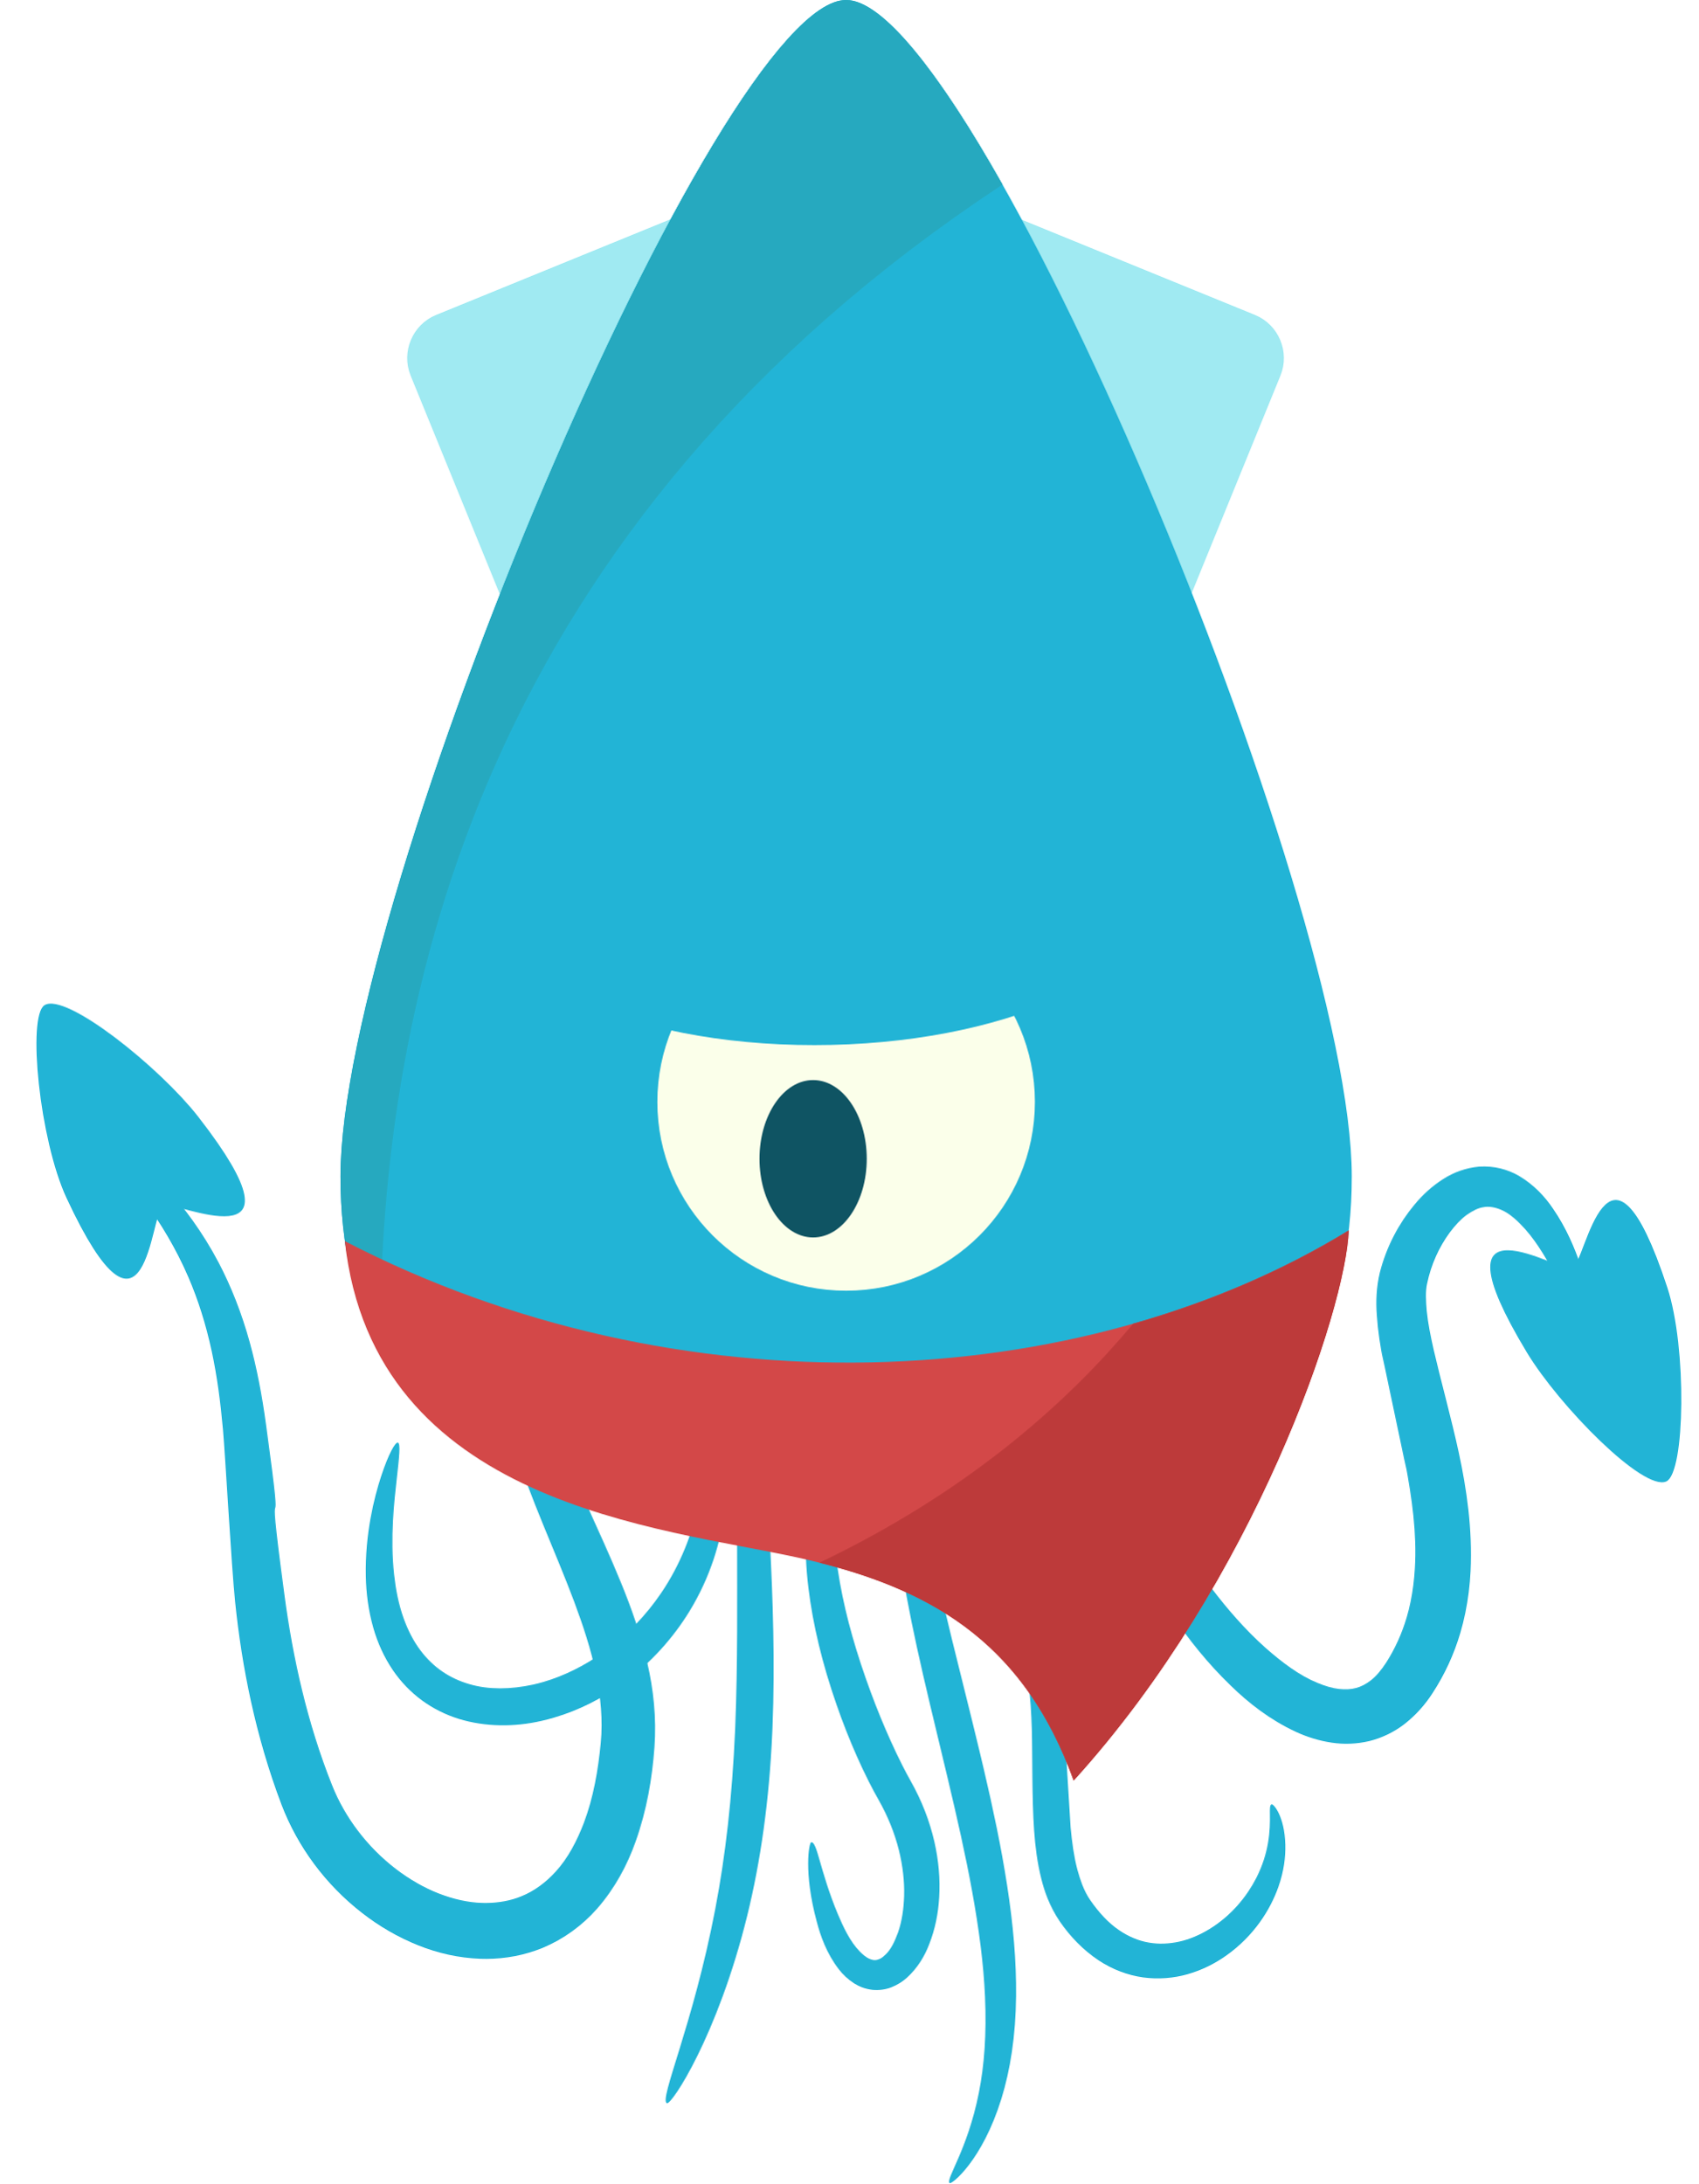
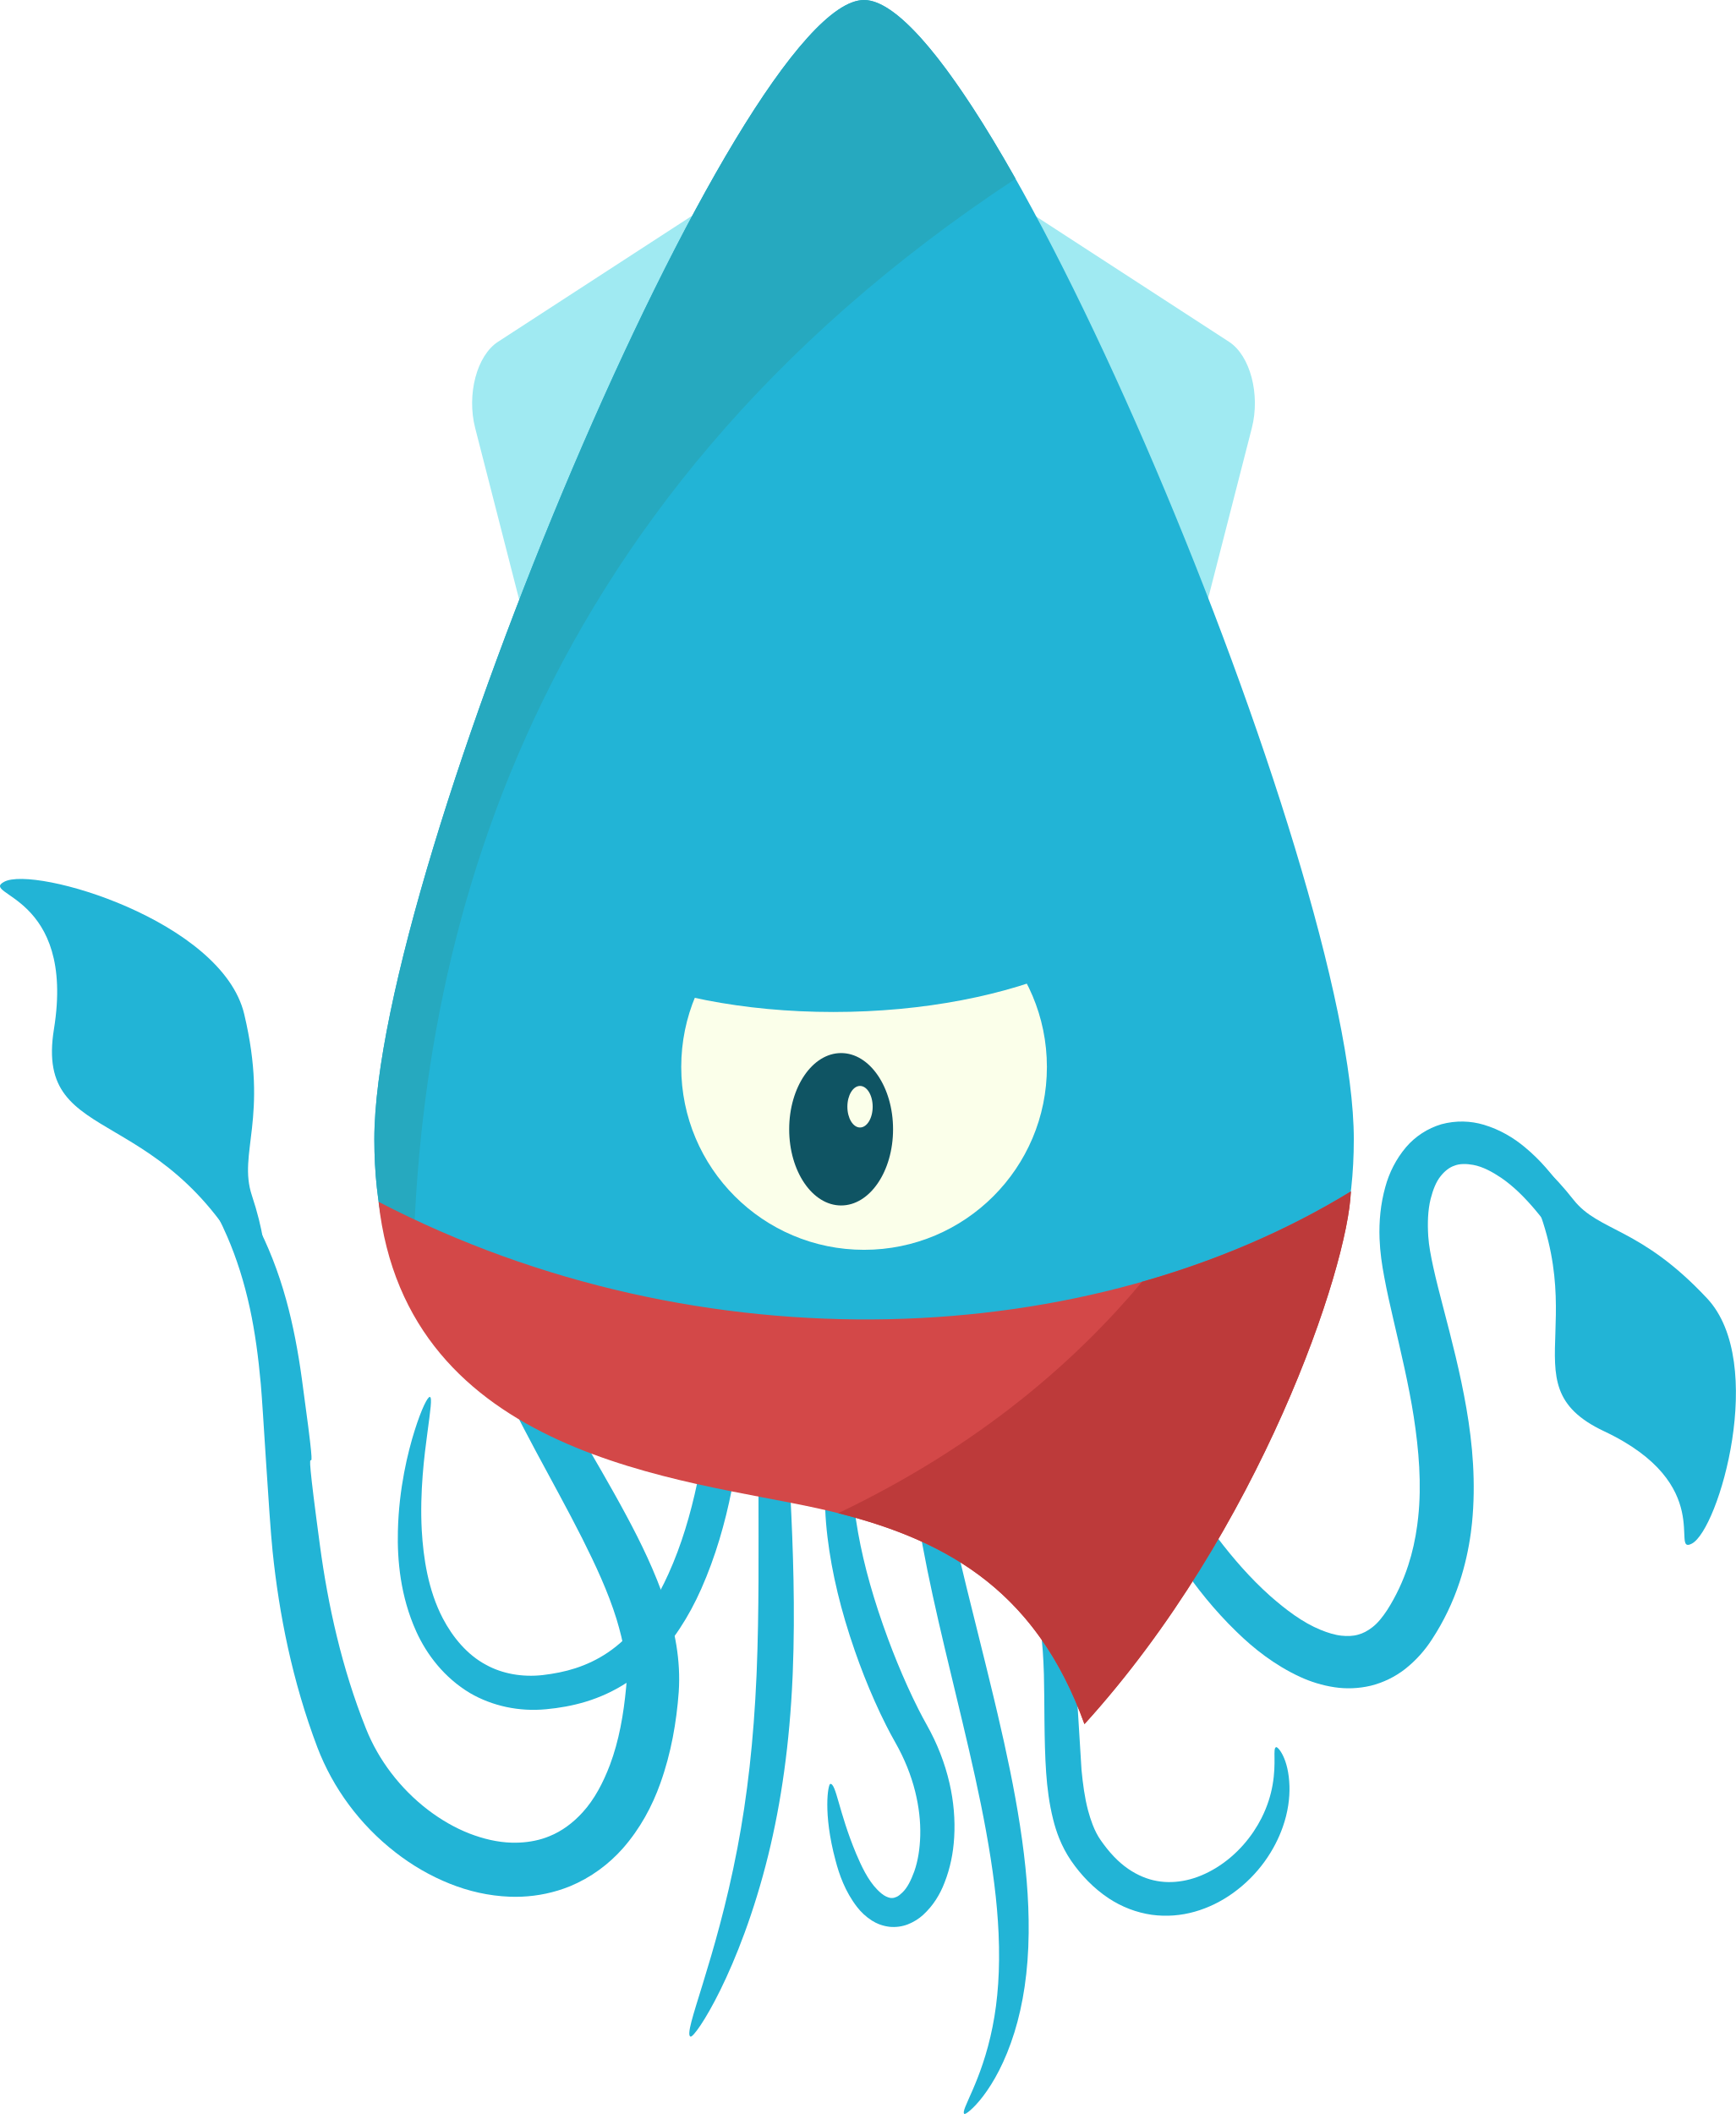
- <svg xmlns="http://www.w3.org/2000/svg" version="1.1" id="squid" x="0px" y="0px" width="257.327mm" height="330.652mm" viewBox="0 0 911.788 1171.603" enable-background="new 0 0 738.37 1059.259" xml:space="preserve">
+ <svg xmlns="http://www.w3.org/2000/svg" version="1.1" id="squid" x="0px" y="0px" width="271.527mm" height="330.661mm" viewBox="0 0 962.105 1171.635" enable-background="new 0 0 738.37 1059.259" xml:space="preserve">
  <defs id="defs3579" />
-   <ellipse style="opacity:1;fill:#fbffea;fill-opacity:1;fill-rule:nonzero;stroke:none;stroke-width:1;stroke-linecap:butt;stroke-linejoin:miter;stroke-miterlimit:4;stroke-dasharray:none;stroke-opacity:1" id="path4521" cx="459.376" cy="595.346" rx="143.829" ry="132.859" />
-   <path style="fill:#22b4d6;fill-opacity:1;fill-rule:evenodd;stroke:none;stroke-width:1;stroke-linecap:butt;stroke-linejoin:miter;stroke-miterlimit:4;stroke-dasharray:none;stroke-opacity:1" d="m 335.593,581.632 c 0.996,0.983 -2.435,5.958 -8.835,15.038 -5.812,8.247 -16.365,23.034 -24.809,40.207 -6.291,12.786 -12.387,28.776 -14.937,46.558 -1.925,13.163 -1.94,27.525 0.361,42.689 2.008,13.307 5.766,26.844 10.892,41.174 4.793,13.365 10.517,26.509 16.962,40.876 5.744,12.779 12.355,27.084 18.166,41.356 5.407,13.232 10.532,27.567 14.055,42.839 3.297,14.232 4.991,29.569 3.839,45.366 -1.194,16.45 -4.08,33.707 -10.135,50.646 -4.427,12.502 -11.069,25 -20.68,35.978 -7.836,8.878 -17.757,16.237 -29.261,21.034 -9.648,3.922 -19.895,5.856 -30.116,5.886 -1.105,0 -2.208,-0.016 -3.309,-0.057 -11.685,-0.447 -22.881,-3.053 -33.137,-7.149 -11.072,-4.398 -21.22,-10.374 -30.251,-17.403 -19.788,-15.335 -34.709,-35.692 -43.293,-58.125 -13.974,-36.825 -21.318,-74.13 -24.896,-108.757 0,0 -1e-5,-4e-5 -1e-5,-4e-5 -2.045,-19.74 -5.293,-78.875 -6.55,-92.759 -1.364,-15.001 -3.191,-28.658 -5.991,-41.679 -3.17,-14.764 -7.426,-28.021 -12.565,-39.925 C 94.33,669.692 86.002,656.285 78.255,645.541 57.366,616.553 40.699,604.244 42.954,601.444 c 0.787,-0.977 20.439,7.512 45.883,35.488 9.494,10.448 19.763,24.001 28.534,40.694 6.614,12.618 12.289,26.848 16.665,42.703 3.844,13.936 6.603,28.48 8.737,44.054 11.656,84.779 -1.809,4.262 9.999,92.255 0,0 1e-5,3e-5 1e-5,3e-5 4.414,32.816 12.034,67.724 25.448,101.367 6.848,17.274 18.853,33.195 34.365,45.073 7.09,5.399 14.839,9.945 23.031,13.129 7.575,2.921 15.465,4.813 23.199,5.032 0.717,0.021 1.435,0.03 2.151,0.025 6.629,-0.043 13.125,-1.204 18.876,-3.597 6.879,-2.741 13.186,-7.469 18.372,-13.179 6.588,-7.168 11.437,-16.443 15.198,-26.277 5.09,-13.465 7.646,-28.173 9.051,-42.881 1.181,-12.179 -0.048,-24.751 -2.524,-36.955 -2.69,-13.183 -7.067,-26.285 -11.799,-38.963 -5.084,-13.564 -11.223,-27.998 -16.571,-41.101 -6.037,-14.76 -11.507,-28.85 -16.05,-43.41 -4.894,-15.645 -8.286,-30.936 -9.783,-46.116 -1.706,-17.403 -0.61,-33.857 2.63,-48.78 4.43,-20.167 12.633,-37.174 20.886,-50.265 11.276,-17.87 23.815,-30.887 31.774,-38.142 8.422,-7.677 13.689,-10.834 14.568,-9.966 z" id="path4427" />
-   <path style="fill:#22b4d6;fill-opacity:1;fill-rule:evenodd;stroke:none;stroke-width:1;stroke-linecap:butt;stroke-linejoin:miter;stroke-miterlimit:4;stroke-dasharray:none;stroke-opacity:1" d="m 600.01,699.502 c 1.434,0.916 -0.891,6.142 -1.99,15.976 -0.524,4.703 -0.696,10.054 -0.221,16.696 0.791,11.18 3.303,23.217 8.427,38.515 0,0 10e-6,10e-6 10e-6,10e-6 4.421,13.073 10.411,26.844 18.482,41.794 7.026,12.986 15.451,26.44 25.53,39.745 8.459,11.138 18.077,22.3 29.051,32.101 8.706,7.663 18.024,14.8 28.005,18.862 3.961,1.62 7.86,2.843 11.537,3.227 3.229,0.338 6.38,0.243 9.058,-0.531 0,-10e-6 2e-5,-10e-6 2e-5,-10e-6 2.688,-0.679 5.41,-2.132 7.878,-4.05 2.992,-2.264 5.683,-5.614 8.261,-9.517 4.757,-7.417 8.503,-15.676 11.067,-24.404 0.802,-2.709 1.489,-5.479 2.069,-8.301 1.211,-5.888 1.943,-11.927 2.301,-17.999 1.15,-18.551 -1.584,-37.791 -5.109,-56.347 4.241,21.956 -16.134,-76.763 -11.859,-54.749 -1.581,-8.043 -2.902,-16.236 -3.459,-24.771 -0.553,-7.145 -0.285,-14.904 1.653,-22.932 3.583,-13.893 10.169,-26.273 18.616,-36.37 4.288,-5.202 9.379,-9.877 15.27,-13.638 5.675,-3.682 12.328,-6.078 19.444,-6.726 7.97,-0.504 15.284,1.487 21.265,4.934 8.313,4.91 14.177,11.453 18.326,17.6 7.243,10.501 11.746,21.472 14.758,30.319 9.795,28.538 9.247,45.77 7.52,46.214 -3.385,0.871 -7.792,-15.257 -20.947,-40.488 -4.048,-7.72 -9.313,-17.093 -16.022,-24.75 -3.963,-4.407 -8.409,-8.693 -13.206,-10.671 -3.09,-1.317 -6.557,-1.987 -9.456,-1.374 -2.811,0.373 -5.838,1.944 -8.906,4.095 -3.271,2.352 -6.25,5.622 -9.145,9.476 -5.715,7.761 -10.023,17.184 -12.166,27.4 -0.94,4.09 -0.687,9.022 -0.198,14.74 0.681,6.736 2.117,13.687 3.821,21.207 3.233,14.109 9.776,37.975 13.344,54.639 4.269,19.65 7.448,41.287 6.362,63.82 -0.375,7.407 -1.284,14.924 -2.839,22.435 -0.745,3.599 -1.634,7.174 -2.675,10.716 -3.386,11.459 -8.395,22.296 -14.815,32.132 -3.884,6.073 -8.901,11.834 -15.166,16.73 -5.496,4.24 -11.878,7.37 -18.809,9.116 0,0 -4e-5,0 -4e-5,0 -6.878,1.635 -13.692,1.831 -20.079,0.889 -7.04,-1.043 -13.486,-3.118 -19.242,-5.762 -14.115,-6.513 -25.709,-15.677 -35.243,-25.003 -12.295,-11.872 -22.509,-24.764 -31.06,-37.376 -10.24,-15.062 -18.451,-30.169 -24.973,-44.66 -7.493,-16.611 -12.666,-32.227 -15.943,-46.855 0,0 0,-2e-5 0,-2e-5 -3.835,-16.919 -4.71,-31.293 -3.45,-43.693 0.761,-7.469 2.354,-13.66 4.318,-18.654 4.265,-10.873 9.583,-14.413 10.612,-13.757 z" id="path4431" />
-   <path style="fill:#22b4d6;fill-opacity:1;fill-rule:evenodd;stroke:none;stroke-width:1;stroke-linecap:butt;stroke-linejoin:miter;stroke-miterlimit:4;stroke-dasharray:none;stroke-opacity:1" d="m 402.811,717.702 c 1.935,0.015 3.568,11.324 5.271,30.842 1.534,17.58 3.708,49.242 5.275,80.426 1.429,28.343 2.704,63.164 1.298,98.014 -0.036,0.903 -0.074,1.805 -0.114,2.705 -1.613,36.484 -6.248,69.138 -13.472,98.485 -15.905,64.472 -40.695,101.676 -43.11,100.574 -4.343,-1.982 14.042,-41.804 25.986,-104.328 5.509,-28.757 9.061,-59.939 10.617,-95.608 0.038,-0.878 0.075,-1.757 0.111,-2.638 1.345,-33.014 0.981,-69.365 0.995,-96.762 0.01,-34.203 0.536,-60.062 1.949,-80.77 1.341,-19.658 3.293,-30.955 5.195,-30.94 z" id="path4443" />
-   <path style="fill:#22b4d6;fill-opacity:1;fill-rule:evenodd;stroke:none;stroke-width:1;stroke-linecap:butt;stroke-linejoin:miter;stroke-miterlimit:4;stroke-dasharray:none;stroke-opacity:1" d="m 473.873,765.299 c 0.232,0.84 -1.57,1.998 -4.634,4.135 -2.877,2.006 -7.568,5.376 -11.277,10.374 -3.481,4.571 -6.242,10.483 -8.097,18.217 0,0 -10e-6,10e-6 -10e-6,10e-6 -1.663,7.032 -2.243,14.73 -2.043,23.756 0.216,8.7 1.27,17.781 3.054,27.755 1e-5,0 1e-5,2e-5 1e-5,2e-5 3.323,18.539 8.805,37.723 16.565,58.719 3.24,8.741 6.834,17.59 10.84,26.436 1.923,4.24 3.926,8.472 6.039,12.642 1.507,2.974 3.053,5.885 4.653,8.729 5.804,10.309 10.028,21.208 12.57,32.294 2.303,10.03 3.168,20.129 2.579,29.963 -0.496,8.664 -2.213,17.132 -5.334,25.046 -2.461,6.521 -6.315,12.813 -11.878,17.919 -2.373,2.158 -5.243,3.979 -8.532,5.266 -3.182,1.217 -6.607,1.67 -10.038,1.343 -3.769,-0.443 -7.073,-1.701 -9.799,-3.438 -3.457,-2.206 -6.141,-4.84 -8.204,-7.492 -6.714,-8.644 -9.992,-18.255 -11.955,-25.776 -7.124,-26.398 -4.115,-42.353 -2.955,-42.5 3.291,-0.416 4.571,15.205 14.34,38.646 2.823,6.625 6.452,14.618 11.778,20.005 1.579,1.59 3.185,2.98 4.799,3.731 1.196,0.549 2.363,0.921 3.281,0.856 0.8,0.014 1.733,-0.24 2.607,-0.654 1.002,-0.439 2.051,-1.303 3.167,-2.385 2.848,-2.703 4.819,-6.874 6.641,-11.791 2.068,-5.944 3.054,-12.557 3.271,-19.628 0.218,-7.975 -0.748,-16.25 -2.816,-24.574 -2.285,-9.177 -5.967,-18.286 -10.914,-27.004 -1.773,-3.125 -3.469,-6.297 -5.1,-9.512 -2.288,-4.51 -4.412,-9.032 -6.405,-13.519 -4.175,-9.389 -7.833,-18.762 -11.04,-28.007 -7.671,-22.049 -12.696,-42.836 -15.11,-62.791 0,0 0,-1e-5 0,-1e-5 -1.307,-10.771 -1.732,-20.89 -1.173,-30.561 0.554,-10.006 2.254,-19.015 5.182,-27.099 0,0 0,-10e-6 0,-10e-6 3.233,-9.017 8.069,-15.953 13.364,-20.803 12.808,-11.529 22.518,-8.491 22.571,-8.299 z" id="path4447" />
-   <path style="fill:#22b4d6;fill-opacity:1;fill-rule:evenodd;stroke:none;stroke-width:1;stroke-linecap:butt;stroke-linejoin:miter;stroke-miterlimit:4;stroke-dasharray:none;stroke-opacity:1" d="m 490.26,710.661 c 2.559,0.611 -1.35,21.606 0.914,56.224 1.145,17.403 3.59,36.032 7.917,58.854 0,0 0,2e-5 0,2e-5 7.451,39.284 15.474,67.304 26.915,114.988 0.722,3.007 1.432,6.001 2.131,8.988 5.05,21.534 9.317,41.767 12.444,61.975 3.305,21.299 5.019,40.846 4.82,59.617 -0.209,21.368 -3.089,39.538 -7.88,55.038 -10.299,33.258 -26.695,46.02 -27.741,45.259 -2.519,-1.833 9.462,-17.324 15.622,-48.357 2.947,-14.792 4.209,-31.482 3.328,-51.67 -0.789,-17.753 -3.193,-36.097 -6.941,-56.725 -3.574,-19.621 -8.004,-39.089 -13.101,-60.545 -0.704,-2.956 -1.414,-5.921 -2.131,-8.908 -10.726,-44.631 -19.241,-79.07 -24.52,-116.857 0,0 0,-2e-5 0,-2e-5 -3.279,-23.457 -4.446,-43.474 -3.865,-61.451 1.169,-36.686 9.987,-56.93 12.09,-56.427 z" id="path4451" />
-   <path style="fill:#22b4d6;fill-opacity:1;fill-rule:evenodd;stroke:none;stroke-width:1;stroke-linecap:butt;stroke-linejoin:miter;stroke-miterlimit:4;stroke-dasharray:none;stroke-opacity:1" d="m 516.776,851.441 c 0.093,-0.439 10.207,-3.877 25.297,6.166 5.914,4.008 11.813,10.048 16.401,18.303 3.955,7.107 6.855,15.145 8.902,24.125 1.977,8.567 3.187,17.421 4.02,26.953 0,0 0,10e-6 0,10e-6 -0.168,-1.898 3.335,54.31 3.294,53.878 0.735,7.651 1.723,15.332 3.627,22.527 0.756,2.773 1.603,5.483 2.603,8.039 1.22,3.119 2.65,5.964 4.397,8.438 4.518,6.496 9.591,12.07 15.387,15.991 4.942,3.384 10.402,5.7 15.855,6.644 5.389,0.986 11.022,0.698 16.298,-0.467 5.77,-1.271 11.256,-3.696 16.158,-6.66 12.093,-7.346 20.436,-17.896 25.401,-27.679 3.351,-6.62 5.2,-12.876 6.163,-18.367 2.259,-12.8 -0.045,-20.349 1.973,-21.022 0.978,-0.326 6.956,6.182 7.39,21.631 0.179,6.512 -0.76,14.319 -3.738,22.723 -4.381,12.406 -13.187,26.306 -27.878,36.74 -5.993,4.269 -13.042,7.889 -20.982,10.134 -7.336,2.069 -15.415,2.82 -23.683,1.693 -8.391,-1.198 -16.559,-4.296 -23.848,-9.097 -8.347,-5.544 -15.322,-12.777 -20.918,-20.919 -2.694,-3.955 -4.853,-8.12 -6.571,-12.381 -1.409,-3.495 -2.502,-7.008 -3.349,-10.458 -2.237,-8.877 -3.296,-17.65 -3.877,-25.887 -1.247,-17.288 -0.842,-40.84 -1.246,-54.453 0,0 0,-2e-5 0,-2e-5 -0.283,-9.174 -0.777,-17.263 -1.908,-25.069 -1.208,-8.164 -2.84,-15.048 -5.393,-21.204 -2.902,-7.01 -6.638,-12.387 -10.707,-16.386 -10.382,-10.42 -19.68,-11.039 -19.07,-13.935 z" id="path4459" />
-   <path style="fill:#22b4d6;fill-opacity:1;fill-rule:evenodd;stroke:none;stroke-width:1;stroke-linecap:butt;stroke-linejoin:miter;stroke-miterlimit:4;stroke-dasharray:none;stroke-opacity:1" d="m 379.131,746.638 c 0.725,-0.172 14.941,22.047 9.816,64.09 0,0 0,2e-5 0,2e-5 -2.041,16.574 -7.592,35.573 -18.846,53.97 -8.633,14.103 -20.484,27.603 -35.583,38.593 -10.838,7.915 -23.392,14.485 -37.236,18.536 -2.199,0.644 -4.414,1.219 -6.643,1.723 -14.777,3.403 -30.138,3.27 -44.4,-1.088 -7.105,-2.216 -13.723,-5.54 -19.578,-9.788 -6.347,-4.632 -11.611,-10.228 -15.744,-16.279 -4.905,-7.212 -8.248,-14.893 -10.426,-22.368 -2.848,-9.769 -3.954,-19.348 -4.146,-28.017 0,0 0,-10e-6 0,-10e-6 -0.472,-22.66 4.428,-42.194 8.212,-53.715 4.009,-12.206 7.644,-18.462 8.997,-18.077 1.566,0.446 0.75,7.515 -0.647,19.913 -1.277,11.336 -3.556,31.058 -1.361,50.918 0,0 0,10e-6 0,10e-6 0.841,7.683 2.362,15.891 5.205,23.718 2.169,5.965 5.092,11.886 9.007,17.047 3.262,4.323 7.255,8.259 11.854,11.362 4.231,2.879 9.076,5.124 14.267,6.626 10.444,3.111 22.36,2.884 34.36,0.247 1.818,-0.408 3.631,-0.876 5.439,-1.403 11.367,-3.312 21.995,-8.788 31.418,-15.345 13.074,-9.132 23.71,-20.474 31.787,-32.381 10.517,-15.49 16.595,-31.936 19.817,-46.594 0,0 0,-10e-6 0,-10e-6 3.921,-17.73 3.846,-34.04 3.611,-44.388 -0.245,-10.797 -0.669,-16.948 0.819,-17.301 z" id="path4467" />
-   <path style="opacity:1;fill:#22b4d6;fill-opacity:1;fill-rule:nonzero;stroke:none;stroke-width:1000;stroke-linecap:butt;stroke-linejoin:miter;stroke-miterlimit:4;stroke-dasharray:none;stroke-opacity:1" d="m 106.444,599.377 c 63.684,81.836 -13.802,44.309 -18.915,47.453 -6.887,4.234 -8.582,89.005 -51.85,-3.951 -14.425,-30.991 -21.212,-97.641 -11.751,-103.457 11.438,-7.031 61.793,33.326 82.516,59.955 z" id="path4485" />
-   <g id="wings_1_" transform="translate(88.83232,-21.455)">
+   <path style="fill:#22b4d6;fill-opacity:1;fill-rule:evenodd;stroke:none;stroke-width:1;stroke-linecap:butt;stroke-linejoin:miter;stroke-miterlimit:4;stroke-dasharray:none;stroke-opacity:1" d="m 402.847,591.426 c 1.917,-0.134 5.515,18.363 8.449,50.478 2.816,30.818 5.382,79.159 1.079,131.845 -2.592,32.618 -7.86,70.998 -23.696,106.791 -1.718,3.875 -3.6,7.738 -5.668,11.55 -3.829,7.058 -8.222,13.806 -13.287,20.086 -6.287,7.786 -13.66,14.657 -21.997,20.172 -7.257,4.769 -15.07,8.35 -23.069,10.78 -7.361,2.225 -14.745,3.51 -21.904,4.172 -15.024,1.465 -29.88,-1.759 -42.268,-8.95 -14.24,-8.524 -24.006,-21.324 -29.828,-34.221 -8.776,-19.439 -10.548,-39.584 -10.129,-55.712 0.556,-23.583 5.529,-43.642 9.269,-55.534 3.953,-12.567 7.356,-18.981 8.476,-18.663 1.312,0.373 0.264,7.462 -1.444,20.234 -1.571,11.756 -4.254,32.169 -3.072,53.776 0.857,14.958 3.481,33.075 11.684,48.751 5.352,10.211 13.396,20.123 23.955,25.714 8.973,4.966 20.166,6.945 31.384,5.675 6.163,-0.727 12.286,-1.89 18.087,-3.777 6.284,-2.031 12.379,-4.92 17.93,-8.672 6.425,-4.306 12.249,-9.874 17.403,-16.268 4.19,-5.19 7.887,-10.935 11.211,-17.089 1.795,-3.323 3.464,-6.732 5.027,-10.187 14.578,-32.145 20.038,-68.65 23.647,-100.388 5.604,-50.27 5.85,-99.77 6.088,-129.618 0.255,-32.017 0.489,-50.79 2.673,-50.943 z" id="path4467" />
+   <ellipse style="opacity:1;fill:#fbffea;fill-opacity:1;fill-rule:nonzero;stroke:none;stroke-width:1;stroke-linecap:butt;stroke-linejoin:miter;stroke-miterlimit:4;stroke-dasharray:none;stroke-opacity:1" id="path4521" cx="484.093" cy="595.346" rx="143.829" ry="132.859" />
+   <path style="fill:#22b4d6;fill-opacity:1;fill-rule:evenodd;stroke:none;stroke-width:1;stroke-linecap:butt;stroke-linejoin:miter;stroke-miterlimit:4;stroke-dasharray:none;stroke-opacity:1" d="m 360.31,581.632 c 0.531,1.356 -5.128,4.672 -15.527,10.828 -9.184,5.436 -26.725,15.705 -41.13,29.772 -5.507,5.359 -11.044,11.694 -15.503,18.929 -3.515,5.687 -6.499,12.087 -8.433,18.976 -1.724,6.078 -2.661,12.636 -2.763,19.494 -0.103,6.594 0.609,13.438 1.986,20.528 2.772,14.433 8.264,28.778 15.476,44.306 7.257,15.519 15.697,30.543 25.26,47.153 8.551,14.825 18.566,31.711 27.463,48.334 7.952,14.797 15.898,31.021 21.797,48.639 5.038,14.721 8.442,31.431 7.237,49.157 -1.223,16.5 -4.145,33.753 -10.214,50.665 -4.451,12.524 -11.118,25.016 -20.734,35.978 -7.857,8.884 -17.792,16.232 -29.292,21.016 -2.227,0.903 -4.486,1.7 -6.768,2.393 -8.768,2.659 -17.804,3.747 -26.662,3.409 -11.686,-0.457 -22.878,-3.072 -33.123,-7.173 -11.068,-4.406 -21.207,-10.389 -30.226,-17.418 -19.78,-15.351 -34.672,-35.71 -43.231,-58.113 -13.96,-36.85 -21.28,-74.157 -24.844,-108.736 0,0 0,-4e-5 0,-4e-5 -1.993,-19.285 -5.326,-79.36 -6.539,-92.759 -1.365,-15.011 -3.196,-28.673 -6,-41.698 -3.177,-14.778 -7.441,-28.043 -12.588,-39.949 -6.788,-15.747 -15.132,-29.157 -22.889,-39.894 -20.944,-29.009 -37.621,-41.255 -35.391,-44.024 0.755,-0.938 20.363,7.556 45.793,35.561 9.476,10.444 19.732,23.994 28.493,40.684 6.602,12.606 12.27,26.828 16.641,42.678 3.838,13.924 6.594,28.46 8.728,44.035 12.478,90.78 -2.636,-1.801 10.01,92.255 0,0 0,3e-5 0,3e-5 4.419,32.788 12.051,67.715 25.499,101.388 6.863,17.277 18.884,33.205 34.427,45.084 7.097,5.395 14.855,9.936 23.056,13.114 7.579,2.914 15.475,4.799 23.212,5.008 5.772,0.164 11.566,-0.504 16.933,-2.133 1.398,-0.424 2.763,-0.912 4.088,-1.466 6.866,-2.748 13.163,-7.478 18.341,-13.197 6.564,-7.163 11.395,-16.431 15.144,-26.277 5.056,-13.438 7.59,-28.122 8.972,-42.862 1.281,-12.092 -1.436,-25.15 -5.286,-37.929 -4.736,-15.287 -11.772,-30.29 -19.019,-44.732 -8.04,-15.953 -17.647,-33.245 -25.756,-48.415 -9.134,-17.059 -17.394,-33.187 -24.473,-50.065 -7.108,-16.834 -12.429,-33.442 -14.881,-50.471 -1.204,-8.45 -1.56,-16.831 -0.961,-25.036 0.631,-8.575 2.38,-16.773 5.093,-24.369 3.095,-8.609 7.373,-16.253 12.212,-22.823 6.14,-8.315 13.143,-15.056 19.917,-20.441 17.997,-14.25 36.873,-22.017 47.651,-25.706 11.736,-4.017 18.352,-4.847 18.803,-3.696 z" id="path4427" />
+   <path style="fill:#22b4d6;fill-opacity:1;fill-rule:evenodd;stroke:none;stroke-width:1;stroke-linecap:butt;stroke-linejoin:miter;stroke-miterlimit:4;stroke-dasharray:none;stroke-opacity:1" d="m 624.728,699.502 c 1.41,0.9 -0.948,6.102 -2.078,15.954 -0.538,4.704 -0.724,10.065 -0.26,16.716 0.771,11.185 3.27,23.244 8.389,38.563 0,0 10e-6,10e-6 10e-6,10e-6 4.412,13.077 10.398,26.863 18.476,41.832 7.023,12.986 15.453,26.451 25.548,39.77 8.461,11.135 18.092,22.306 29.089,32.115 8.712,7.66 18.053,14.804 28.064,18.867 3.97,1.62 7.884,2.842 11.578,3.223 3.243,0.336 6.409,0.234 9.102,-0.549 2.702,-0.688 5.434,-2.152 7.908,-4.084 2.997,-2.278 5.688,-5.638 8.264,-9.553 4.859,-7.604 8.803,-15.977 11.686,-24.829 2.302,-7.039 3.926,-14.442 4.964,-22.083 0.199,-1.464 0.376,-2.932 0.531,-4.403 1.994,-18.391 0.385,-37.419 -2.45,-55.864 -2.777,-17.828 -7.22,-36.293 -11.23,-53.641 -1.836,-7.903 -3.62,-15.721 -5.12,-23.808 -1.274,-6.726 -2.326,-13.776 -2.598,-21.256 -0.355,-9.532 0.556,-19.229 3.21,-28.693 2.121,-7.792 5.9,-15.414 11.529,-22.048 5.118,-5.956 11.863,-10.341 19.481,-12.632 8.291,-2.247 16.37,-1.851 23.393,0.224 9.141,2.701 16.71,7.321 22.751,12.348 8.804,7.234 15.611,15.501 20.92,23.29 15.327,22.492 22.872,45.451 26.322,58.953 3.711,14.527 4.016,22.769 2.434,23.255 -1.838,0.565 -5.498,-6.666 -12.061,-19.663 -5.872,-11.63 -16.533,-33.052 -31.825,-51.103 -5.366,-6.329 -11.619,-12.766 -18.764,-17.647 -4.944,-3.315 -10.245,-6.176 -15.465,-7.141 -3.792,-0.687 -7.669,-0.732 -10.573,0.491 -2.697,0.906 -5.341,3.04 -7.454,5.702 -2.58,3.149 -4.284,7.594 -5.591,12.663 -1.539,6.266 -1.777,13.233 -1.314,20.705 0.343,5.291 1.452,10.9 2.776,17.088 1.598,7.308 3.515,14.646 5.552,22.484 4.491,17.203 9.439,36.168 12.793,55.638 3.481,19.986 5.339,41.594 3.122,63.756 -0.182,1.776 -0.392,3.555 -0.633,5.336 -1.258,9.293 -3.319,18.473 -6.262,27.397 -3.724,11.252 -8.862,21.887 -15.228,31.611 -3.889,6.065 -8.905,11.814 -15.163,16.694 -5.491,4.229 -11.864,7.346 -18.778,9.082 -6.864,1.626 -13.664,1.816 -20.035,0.872 -7.026,-1.046 -13.458,-3.123 -19.201,-5.766 -14.096,-6.516 -25.67,-15.681 -35.185,-24.997 -12.284,-11.874 -22.485,-24.765 -31.022,-37.361 -10.236,-15.064 -18.44,-30.164 -24.955,-44.634 -7.495,-16.61 -12.668,-32.212 -15.949,-46.816 0,0 0,-2e-5 0,-2e-5 -3.844,-16.915 -4.73,-31.265 -3.488,-43.645 0.75,-7.462 2.331,-13.645 4.279,-18.634 4.235,-10.868 9.523,-14.418 10.523,-13.779 z" id="path4431" />
+   <path style="fill:#22b4d6;fill-opacity:1;fill-rule:evenodd;stroke:none;stroke-width:1;stroke-linecap:butt;stroke-linejoin:miter;stroke-miterlimit:4;stroke-dasharray:none;stroke-opacity:1" d="m 427.528,717.702 c 1.935,0.015 3.568,11.324 5.271,30.842 1.534,17.58 3.708,49.242 5.275,80.426 1.429,28.343 2.704,63.164 1.298,98.014 -0.036,0.903 -0.074,1.805 -0.114,2.705 -1.613,36.484 -6.248,69.138 -13.472,98.485 -15.905,64.472 -40.695,101.676 -43.11,100.574 -4.343,-1.982 14.042,-41.804 25.986,-104.328 5.509,-28.757 9.061,-59.939 10.617,-95.608 0.038,-0.878 0.075,-1.757 0.111,-2.638 1.345,-33.014 0.981,-69.365 0.995,-96.762 0.01,-34.203 0.536,-60.062 1.949,-80.77 1.341,-19.658 3.293,-30.955 5.195,-30.94 z" id="path4443" />
+   <path style="fill:#22b4d6;fill-opacity:1;fill-rule:evenodd;stroke:none;stroke-width:1;stroke-linecap:butt;stroke-linejoin:miter;stroke-miterlimit:4;stroke-dasharray:none;stroke-opacity:1" d="m 498.59,765.299 c 0.232,0.84 -1.57,1.998 -4.634,4.135 -2.877,2.006 -7.568,5.376 -11.277,10.374 -3.481,4.571 -6.242,10.483 -8.097,18.217 0,0 0,10e-6 0,10e-6 -1.663,7.032 -2.243,14.73 -2.043,23.756 0.216,8.7 1.27,17.781 3.054,27.755 1e-5,0 1e-5,2e-5 1e-5,2e-5 3.323,18.539 8.805,37.723 16.565,58.719 3.24,8.741 6.834,17.59 10.84,26.436 1.923,4.24 3.926,8.472 6.039,12.642 1.507,2.974 3.053,5.885 4.653,8.729 5.804,10.309 10.028,21.208 12.57,32.294 2.303,10.03 3.168,20.13 2.579,29.963 -0.496,8.664 -2.213,17.132 -5.334,25.046 -2.461,6.521 -6.315,12.813 -11.878,17.919 -2.373,2.158 -5.243,3.979 -8.532,5.266 -3.182,1.217 -6.607,1.67 -10.038,1.343 -3.769,-0.443 -7.073,-1.701 -9.799,-3.438 -3.457,-2.206 -6.141,-4.84 -8.204,-7.492 -6.714,-8.644 -9.992,-18.255 -11.955,-25.776 -7.124,-26.398 -4.115,-42.353 -2.955,-42.5 3.291,-0.416 4.571,15.205 14.34,38.646 2.823,6.625 6.452,14.618 11.778,20.005 1.579,1.59 3.185,2.98 4.799,3.731 1.196,0.549 2.363,0.921 3.281,0.856 0.8,0.014 1.733,-0.24 2.607,-0.654 1.002,-0.439 2.051,-1.303 3.167,-2.385 2.848,-2.703 4.819,-6.874 6.641,-11.791 2.068,-5.944 3.054,-12.557 3.271,-19.628 0.218,-7.975 -0.748,-16.25 -2.816,-24.574 -2.285,-9.177 -5.967,-18.286 -10.914,-27.004 -1.773,-3.125 -3.469,-6.297 -5.1,-9.512 -2.288,-4.51 -4.412,-9.032 -6.405,-13.519 -4.175,-9.389 -7.833,-18.762 -11.04,-28.007 -7.671,-22.049 -12.696,-42.836 -15.11,-62.791 0,0 0,-10e-6 0,-10e-6 -1.307,-10.771 -1.732,-20.89 -1.173,-30.561 0.554,-10.006 2.254,-19.015 5.182,-27.099 0,0 0,-10e-6 0,-10e-6 3.233,-9.017 8.069,-15.953 13.364,-20.803 12.808,-11.529 22.518,-8.491 22.571,-8.3 z" id="path4447" />
+   <path style="fill:#22b4d6;fill-opacity:1;fill-rule:evenodd;stroke:none;stroke-width:1;stroke-linecap:butt;stroke-linejoin:miter;stroke-miterlimit:4;stroke-dasharray:none;stroke-opacity:1" d="m 514.977,710.661 c 2.559,0.611 -1.35,21.606 0.914,56.224 1.145,17.403 3.59,36.032 7.917,58.854 0,0 0,2e-5 0,2e-5 7.451,39.284 15.474,67.304 26.915,114.987 0.722,3.007 1.432,6.001 2.131,8.988 5.05,21.534 9.317,41.767 12.444,61.975 3.305,21.299 5.019,40.846 4.82,59.617 -0.209,21.368 -3.089,39.538 -7.88,55.038 -10.299,33.258 -26.695,46.02 -27.741,45.259 -2.519,-1.833 9.462,-17.324 15.622,-48.357 2.947,-14.792 4.209,-31.482 3.328,-51.67 -0.789,-17.753 -3.193,-36.097 -6.941,-56.725 -3.574,-19.621 -8.004,-39.089 -13.101,-60.545 -0.704,-2.956 -1.414,-5.921 -2.131,-8.908 -10.726,-44.631 -19.241,-79.07 -24.52,-116.857 0,0 0,-10e-6 0,-10e-6 -3.279,-23.457 -4.446,-43.474 -3.865,-61.451 1.169,-36.686 9.987,-56.93 12.09,-56.427 z" id="path4451" />
+   <path style="fill:#22b4d6;fill-opacity:1;fill-rule:evenodd;stroke:none;stroke-width:1;stroke-linecap:butt;stroke-linejoin:miter;stroke-miterlimit:4;stroke-dasharray:none;stroke-opacity:1" d="m 541.493,851.441 c 0.093,-0.439 10.207,-3.877 25.297,6.166 5.914,4.008 11.813,10.048 16.401,18.303 3.955,7.107 6.855,15.145 8.902,24.125 1.977,8.567 3.187,17.421 4.02,26.953 0,0 0,1e-5 0,1e-5 -0.168,-1.898 3.335,54.31 3.294,53.878 0.735,7.651 1.723,15.332 3.627,22.527 0.756,2.773 1.603,5.483 2.603,8.039 1.22,3.119 2.65,5.964 4.397,8.438 4.518,6.496 9.591,12.07 15.387,15.991 4.942,3.384 10.402,5.7 15.855,6.644 5.389,0.986 11.022,0.698 16.298,-0.467 5.77,-1.271 11.256,-3.696 16.158,-6.66 12.093,-7.346 20.436,-17.896 25.401,-27.678 3.351,-6.62 5.2,-12.876 6.163,-18.367 2.259,-12.8 -0.045,-20.349 1.973,-21.022 0.978,-0.326 6.956,6.182 7.39,21.631 0.179,6.512 -0.76,14.319 -3.738,22.723 -4.381,12.406 -13.187,26.306 -27.878,36.74 -5.993,4.269 -13.042,7.889 -20.982,10.134 -7.336,2.069 -15.415,2.82 -23.683,1.693 -8.391,-1.198 -16.559,-4.296 -23.848,-9.097 -8.347,-5.544 -15.322,-12.777 -20.918,-20.919 -2.694,-3.955 -4.853,-8.12 -6.571,-12.381 -1.409,-3.495 -2.502,-7.008 -3.349,-10.458 -2.237,-8.877 -3.296,-17.65 -3.877,-25.887 -1.247,-17.288 -0.842,-40.84 -1.246,-54.453 0,0 0,-10e-6 0,-10e-6 -0.283,-9.174 -0.777,-17.263 -1.908,-25.069 -1.208,-8.164 -2.84,-15.048 -5.393,-21.204 -2.902,-7.01 -6.638,-12.387 -10.707,-16.386 -10.382,-10.42 -19.68,-11.039 -19.07,-13.935 z" id="path4459" />
+   <path style="opacity:1;fill:#22b4d6;fill-opacity:1;fill-rule:nonzero;stroke:none;stroke-width:1000;stroke-linecap:butt;stroke-linejoin:miter;stroke-miterlimit:4;stroke-dasharray:none;stroke-opacity:1" d="m 135.36,562.082 c 13.708,57.795 -3.621,76.815 4.244,100.473 12.479,37.535 6.402,55.855 4.748,52.27 C 119.425,660.784 88.03,641.851 64.257,627.841 40.484,613.831 24.333,604.744 29.893,570.394 41.999,495.603 -11.581,496.198 2.322,488.705 19.131,479.646 123.091,510.354 135.36,562.082 Z" id="path4485" />
+   <g id="wings_1_" transform="matrix(0.9218482,0,0,1.467159,142.0774,-89.97801)">
    <g id="right_1_">
      <path d="m 248.566,301.502 c -5.196,12.73 0.969,27.397 13.7,32.593 l 226.221,92.329 c 12.73,5.196 27.397,-0.969 32.594,-13.7 l 77.416,-189.685 c 5.195,-12.73 -0.97,-27.397 -13.7,-32.593 L 358.575,98.12 c -12.73,-5.196 -27.397,0.969 -32.593,13.7 l -77.416,189.682 z" id="path3522" style="fill:#a0eaf2" />
    </g>
    <g id="left_1_">
      <path d="m 481.498,301.503 c 5.195,12.73 -0.97,27.397 -13.7,32.593 l -226.221,92.329 c -12.73,5.196 -27.397,-0.969 -32.593,-13.7 L 131.568,223.04 c -5.196,-12.73 0.969,-27.397 13.7,-32.593 L 371.489,98.12 c 12.73,-5.196 27.397,0.969 32.593,13.7 l 77.416,189.683 z" id="path3525" style="fill:#a0eaf2" />
    </g>
  </g>
-   <g id="fingers" display="none" style="display:none" transform="translate(88.83232,-21.455)">
+   <g id="fingers" display="none" style="display:none" transform="translate(113.5495,-21.45506)">
    <g display="inline" id="g3528" style="display:inline">
      <path d="m 203.823,609.804 c 0,-11.462 0,-11.462 0,-11.462 2,-12.086 1.309,-23.673 -1.361,-25.748 -2.669,-2.075 -24.168,21.094 -47.8,51.488 L 42.957,767.762 c -23.632,30.395 -19.337,73.63 9.537,96.08 28.874,22.45 71.836,15.951 95.468,-14.443 l 56.932,-73.22 c 23.632,-30.394 25.85,-81.73 4.976,-114.081 -0.001,0 -6.047,-9.31 -6.047,-52.294 z" id="path3530" style="fill:#111a2c" />
    </g>
    <g display="inline" id="g3532" style="display:inline">
      <path d="m 243.674,709.733 c -16.315,-23.879 -37.996,-13.038 -48.178,24.091 l -46.373,169.088 c -10.183,37.129 10.345,75.422 45.618,85.095 35.272,9.674 72.463,-12.789 82.646,-49.918 L 305.86,834.27 C 316.042,797.14 259.989,733.612 243.674,709.733 Z" id="path3534" style="fill:#111a2c" />
    </g>
    <g display="inline" id="g3536" style="display:inline">
      <path d="m 366.347,772.741 c -24.094,0 -24.094,0 -24.094,0 -23.887,-9 -43.43,16.344 -43.43,54.844 l 0,140.156 c 0,38.5 29.925,70 66.5,70 36.575,0 66.5,-31.5 66.5,-70 l 0,-139.24 c 0,-38.5 -18.98,-63.761 -42.178,-55.761 0,10e-4 0,10e-4 -23.298,10e-4 z" id="path3538" style="fill:#111a2c" />
    </g>
    <g display="inline" id="g3540" style="display:inline">
      <path d="m 536.542,731.188 c -9.212,-37.382 -30.104,-47.799 -46.43,-23.148 -16.326,24.651 -74.246,89.306 -65.035,126.688 l 25.45,103.281 c 9.212,37.382 45.804,60.807 81.316,52.057 35.513,-8.751 57.032,-46.496 47.82,-83.878 l -43.121,-175 z" id="path3542" style="fill:#111a2c" />
    </g>
    <g display="inline" id="g3544" style="display:inline">
      <path d="m 581.353,647.493 c -29.016,-25.305 -52.53,-43.521 -52.53,-40.479 0,0 0,0 0,2.79 0,48.12 -12.463,64.887 -12.463,64.887 -22.949,30.912 -17.994,76.908 11.021,102.213 L 598.2,838.67 c 29.016,25.305 72.423,23.456 96.463,-4.109 24.04,-27.564 19.976,-70.821 -9.04,-96.126 l -104.27,-90.942 z" id="path3546" style="fill:#111a2c" />
    </g>
  </g>
-   <path id="body_1_" d="m 454.179,0 c -68.81,0 -271.429,481.522 -271.429,631.428 0,149.906 121.522,191.429 271.429,191.429 149.905,0 271.429,-41.522 271.429,-191.429 C 725.608,481.521 522.989,0 454.179,0 Z m 0,692.682 c -55.964,0 -101.333,-45.368 -101.333,-101.333 0,-55.964 45.369,-101.333 101.333,-101.333 55.965,0 101.333,45.369 101.333,101.333 0,55.965 -45.368,101.333 -101.333,101.333 z" style="fill:#22b4d6" />
-   <path id="highlight" d="m 454.179,0 c -68.81,0 -271.429,481.522 -271.429,631.428 0,37.477 7.595,68.18 21.331,93.153 -1.005,-193.066 57.573,-443.372 334.042,-625.54 C 504.449,39.351 473.847,0 454.179,0 Z" style="fill:#26a9bf" />
-   <circle id="little_circle_2_" display="none" cx="454.179" cy="591.349" r="101.333" style="display:none;fill:none" />
-   <circle id="big_circle" display="none" cx="455.179" cy="588.349" r="162.445" style="display:none;fill:none" />
-   <path id="shadow_1_" display="none" d="m 189.655,677.286 c 15.571,131.32 166.294,174.896 239,194 68.506,18 99.574,57.604 127,128 97.442,-99.312 162.47,-289.062 164,-328 -144.197,81.838 -351.053,91.884 -530,6 z" style="display:none" />
-   <path id="bandana_2_" d="m 185.083,666.079 c 15.571,141.862 169.47,153.575 243.124,169.826 68.954,15.215 120.689,43.608 148.115,119.655 97.442,-107.285 146.12,-253.172 147.65,-295.237 -144.196,88.408 -359.942,98.535 -538.889,5.756 z" style="fill:#d34848;fill-opacity:1" />
-   <path id="shading" d="m 608.278,710.379 c -36.596,43.771 -90.099,90.88 -168.432,128.27 63.141,15.87 110.617,45.206 136.476,116.911 97.442,-107.285 146.12,-253.172 147.65,-295.237 -34.886,21.388 -73.968,38.18 -115.694,50.056 z" style="fill:#bd3a3a;fill-opacity:1" />
-   <ellipse style="opacity:1;fill:#0f5463;fill-opacity:1;fill-rule:nonzero;stroke:none;stroke-width:1000;stroke-linecap:square;stroke-linejoin:miter;stroke-miterlimit:4;stroke-dasharray:none;stroke-opacity:1" id="path4391" cx="436.461" cy="621.866" rx="28.787" ry="42.232" />
-   <ellipse style="opacity:1;fill:#22b4d6;fill-opacity:1;fill-rule:nonzero;stroke:none;stroke-width:1000;stroke-linecap:square;stroke-linejoin:miter;stroke-miterlimit:4;stroke-dasharray:none;stroke-opacity:1" id="path4425" cx="468.57" cy="478.828" rx="181.639" ry="82.981" transform="matrix(1,-1.3071103e-4,-0.05590145,0.9984363,0,0)" />
-   <path id="path4523" d="m 819.568,725.777 c -53.611,-88.761 18.92,-42.377 24.368,-44.897 7.338,-3.394 18.996,-87.377 51.025,10.025 10.678,32.473 9.575,99.459 -0.504,104.121 -12.186,5.637 -57.443,-40.366 -74.888,-69.249 z" style="opacity:1;fill:#22b4d6;fill-opacity:1;fill-rule:nonzero;stroke:none;stroke-width:1000;stroke-linecap:butt;stroke-linejoin:miter;stroke-miterlimit:4;stroke-dasharray:none;stroke-opacity:1" />
+   <path id="body_1_" d="m 478.896,-6.1035164e-5 c -68.81,0 -271.429,481.522 -271.429,631.428 0,149.906 121.522,191.429 271.429,191.429 149.905,0 271.429,-41.522 271.429,-191.429 0,-149.907 -202.619,-631.428 -271.429,-631.428 z m 0,692.682 c -55.964,0 -101.333,-45.368 -101.333,-101.333 0,-55.964 45.369,-101.333 101.333,-101.333 55.965,0 101.333,45.369 101.333,101.333 0,55.965 -45.368,101.333 -101.333,101.333 z" style="fill:#22b4d6" />
+   <path id="highlight" d="m 478.896,-6.1035164e-5 c -68.81,0 -271.429,481.522 -271.429,631.428 0,37.477 7.595,68.18 21.331,93.153 -1.005,-193.066 57.573,-443.372 334.042,-625.54 -33.674,-59.69 -64.276,-99.041 -83.944,-99.041 z" style="fill:#26a9bf" />
+   <circle id="little_circle_2_" display="none" cx="478.896" cy="591.349" r="101.333" style="display:none;fill:none" />
+   <circle id="big_circle" display="none" cx="479.896" cy="588.349" r="162.445" style="display:none;fill:none" />
+   <path id="shadow_1_" display="none" d="m 214.372,677.286 c 15.571,131.32 166.294,174.896 239,194 68.506,18 99.574,57.604 127,128 97.442,-99.312 162.47,-289.062 164,-328 -144.197,81.838 -351.053,91.884 -530,6 z" style="display:none" />
+   <path id="bandana_2_" d="m 209.8,666.079 c 15.571,141.862 169.47,153.575 243.124,169.826 68.954,15.215 120.689,43.608 148.115,119.655 97.442,-107.285 146.12,-253.172 147.65,-295.237 -144.196,88.408 -359.942,98.535 -538.889,5.756 z" style="fill:#d34848;fill-opacity:1" />
+   <path id="shading" d="m 632.995,710.379 c -36.596,43.771 -90.099,90.88 -168.432,128.27 63.141,15.87 110.617,45.206 136.476,116.911 97.442,-107.285 146.12,-253.172 147.65,-295.237 -34.886,21.388 -73.968,38.18 -115.694,50.056 z" style="fill:#bd3a3a;fill-opacity:1" />
+   <ellipse style="opacity:1;fill:#0f5463;fill-opacity:1;fill-rule:nonzero;stroke:none;stroke-width:1000;stroke-linecap:square;stroke-linejoin:miter;stroke-miterlimit:4;stroke-dasharray:none;stroke-opacity:1" id="path4391" cx="466.174" cy="625.871" rx="28.787" ry="42.232" />
+   <ellipse style="opacity:1;fill:#22b4d6;fill-opacity:1;fill-rule:nonzero;stroke:none;stroke-width:1000;stroke-linecap:square;stroke-linejoin:miter;stroke-miterlimit:4;stroke-dasharray:none;stroke-opacity:1" id="path4425" cx="493.287" cy="478.832" rx="181.639" ry="82.981" transform="matrix(1,-1.3071103e-4,-0.05590145,0.9984363,0,0)" />
+   <path id="path4566" d="m 946.16,719.631 c -37.193,-39.795 -59.96,-36.767 -74.099,-54.721 -22.432,-28.486 -39.245,-33.405 -37.325,-30.343 28.941,46.151 28.157,79.051 27.317,103.796 -0.84,24.745 -1.738,41.335 26.974,54.867 62.516,29.464 36.24,68.716 48.62,62.299 14.967,-7.759 41.801,-100.279 8.512,-135.896 z" style="opacity:1;fill:#22b4d6;fill-opacity:1;fill-rule:nonzero;stroke:none;stroke-width:1000;stroke-linecap:butt;stroke-linejoin:miter;stroke-miterlimit:4;stroke-dasharray:none;stroke-opacity:1" />
+   <ellipse style="opacity:1;fill:#fbffea;fill-opacity:1;fill-rule:nonzero;stroke:none;stroke-width:1;stroke-linecap:butt;stroke-linejoin:miter;stroke-miterlimit:4;stroke-dasharray:none;stroke-opacity:1" id="path4883" cx="476.652" cy="613.371" rx="7.01" ry="11.516" />
</svg>
